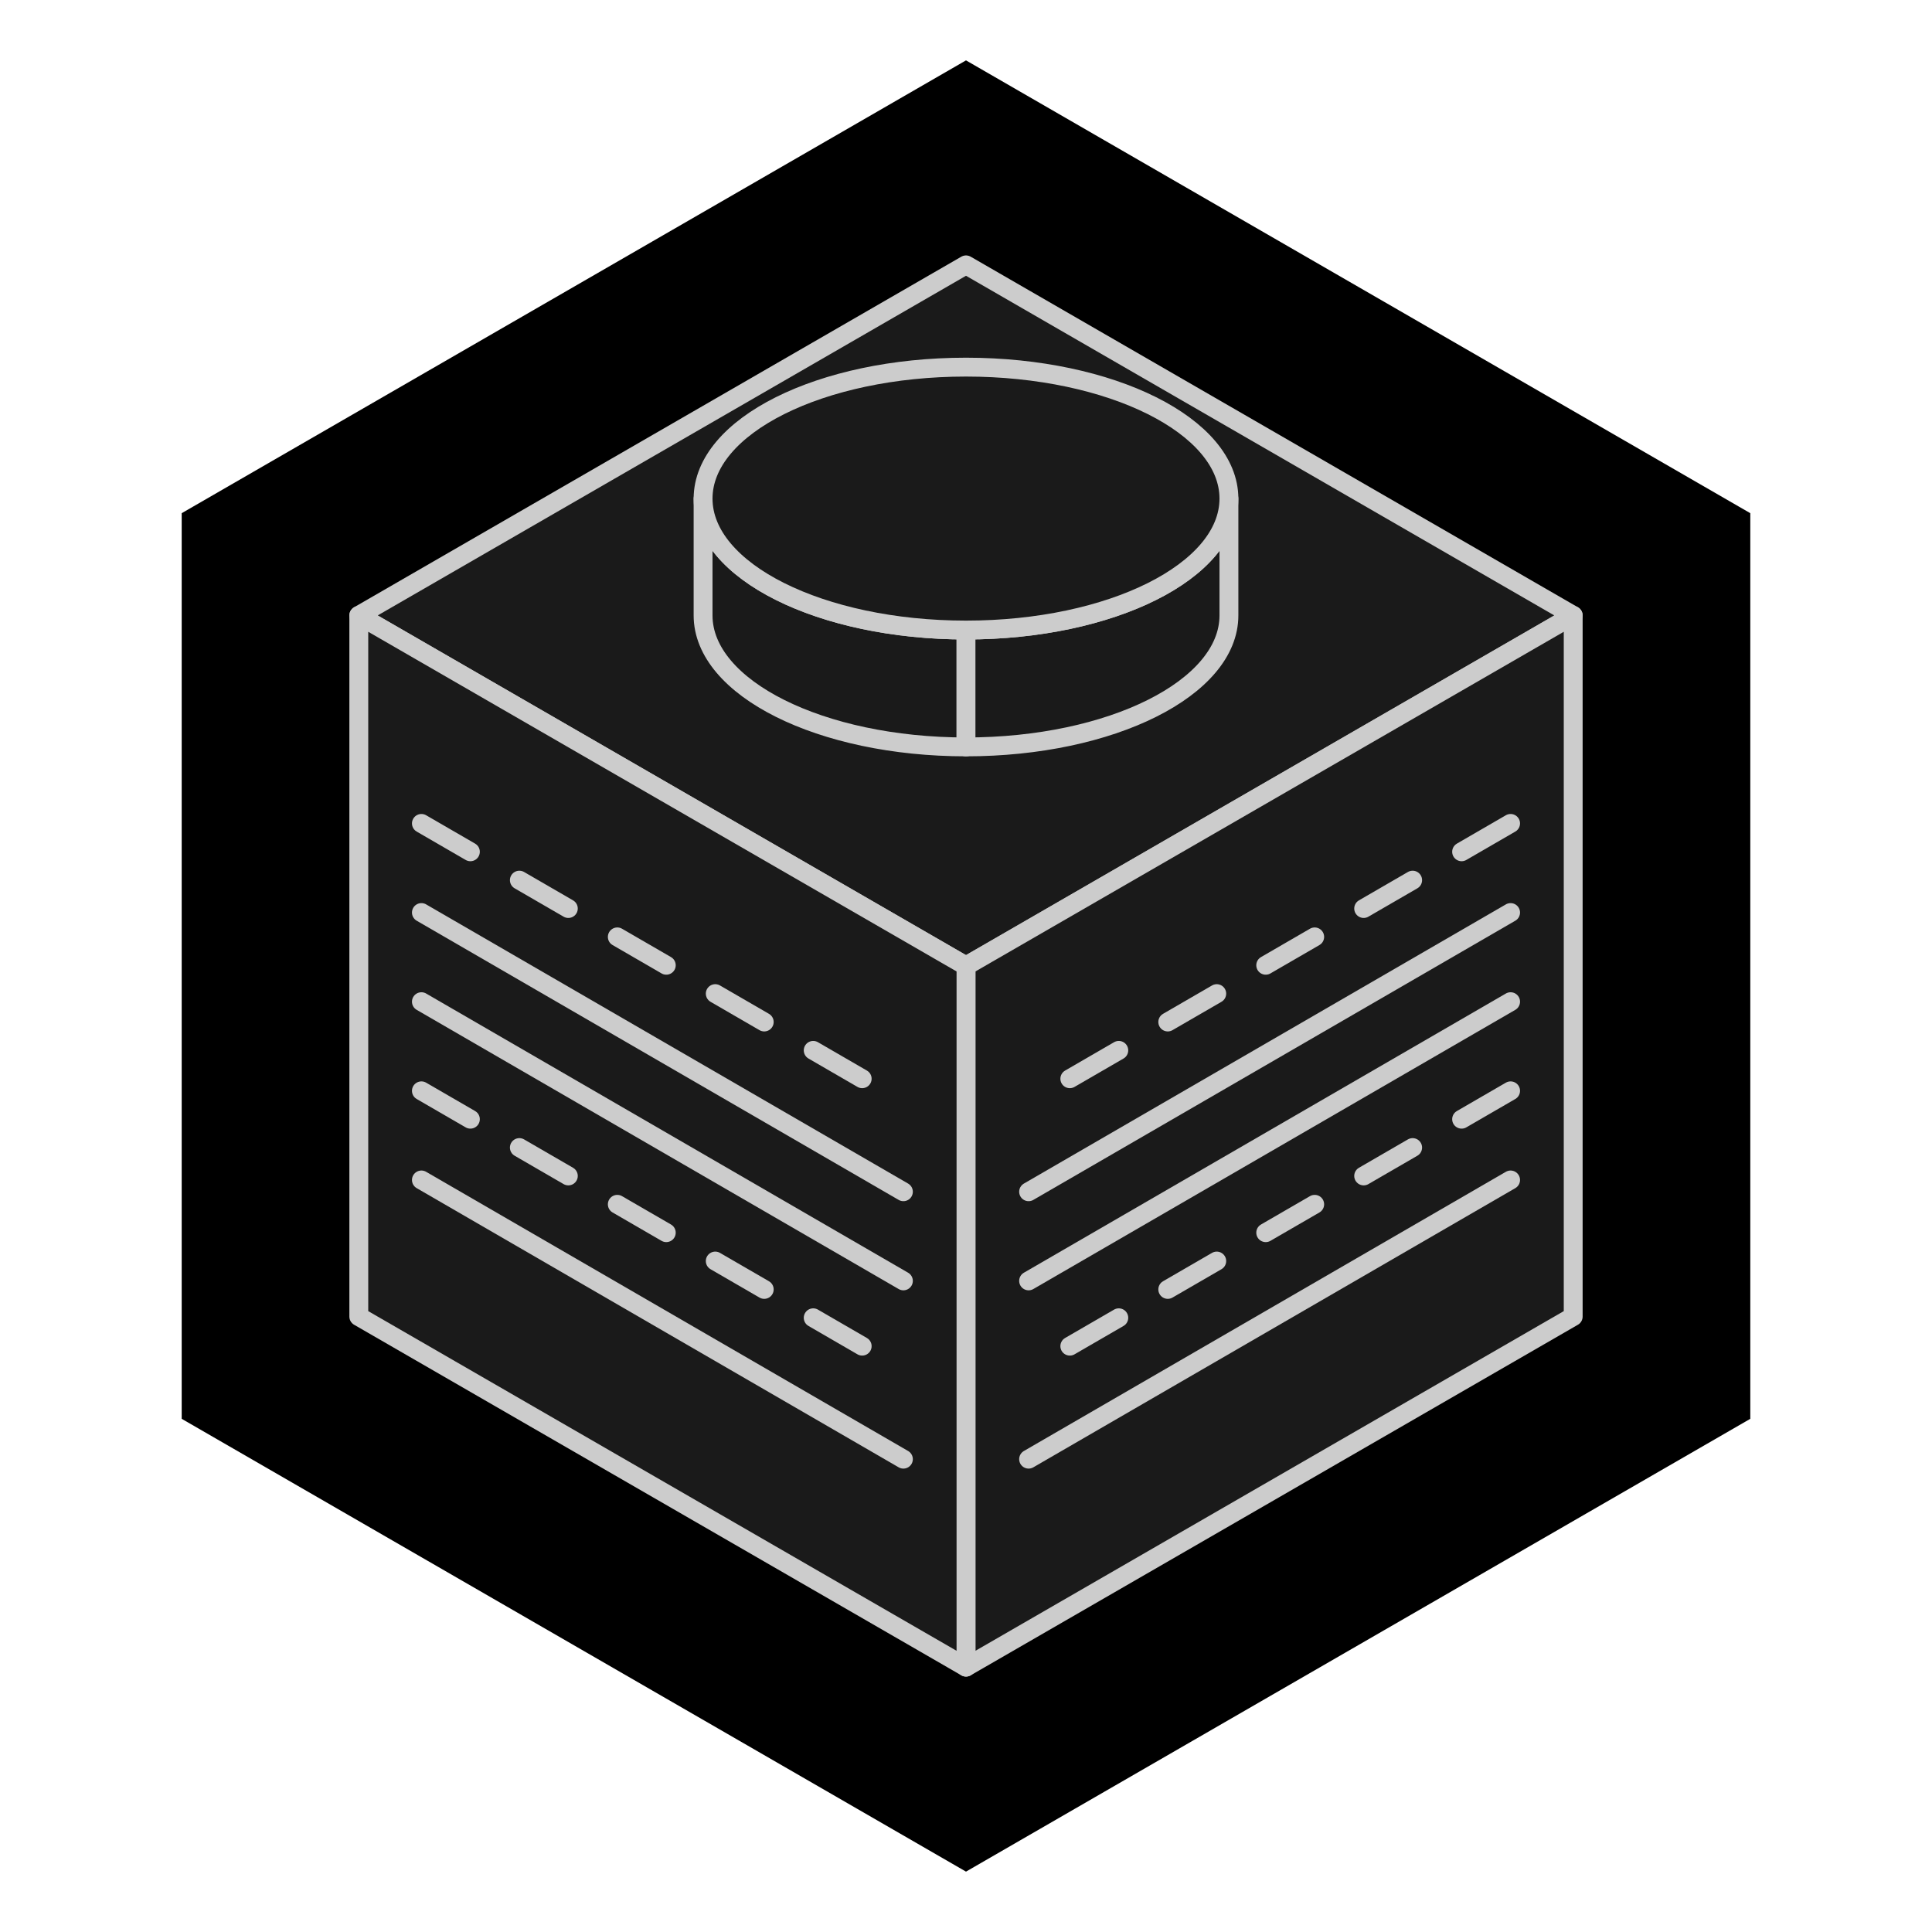
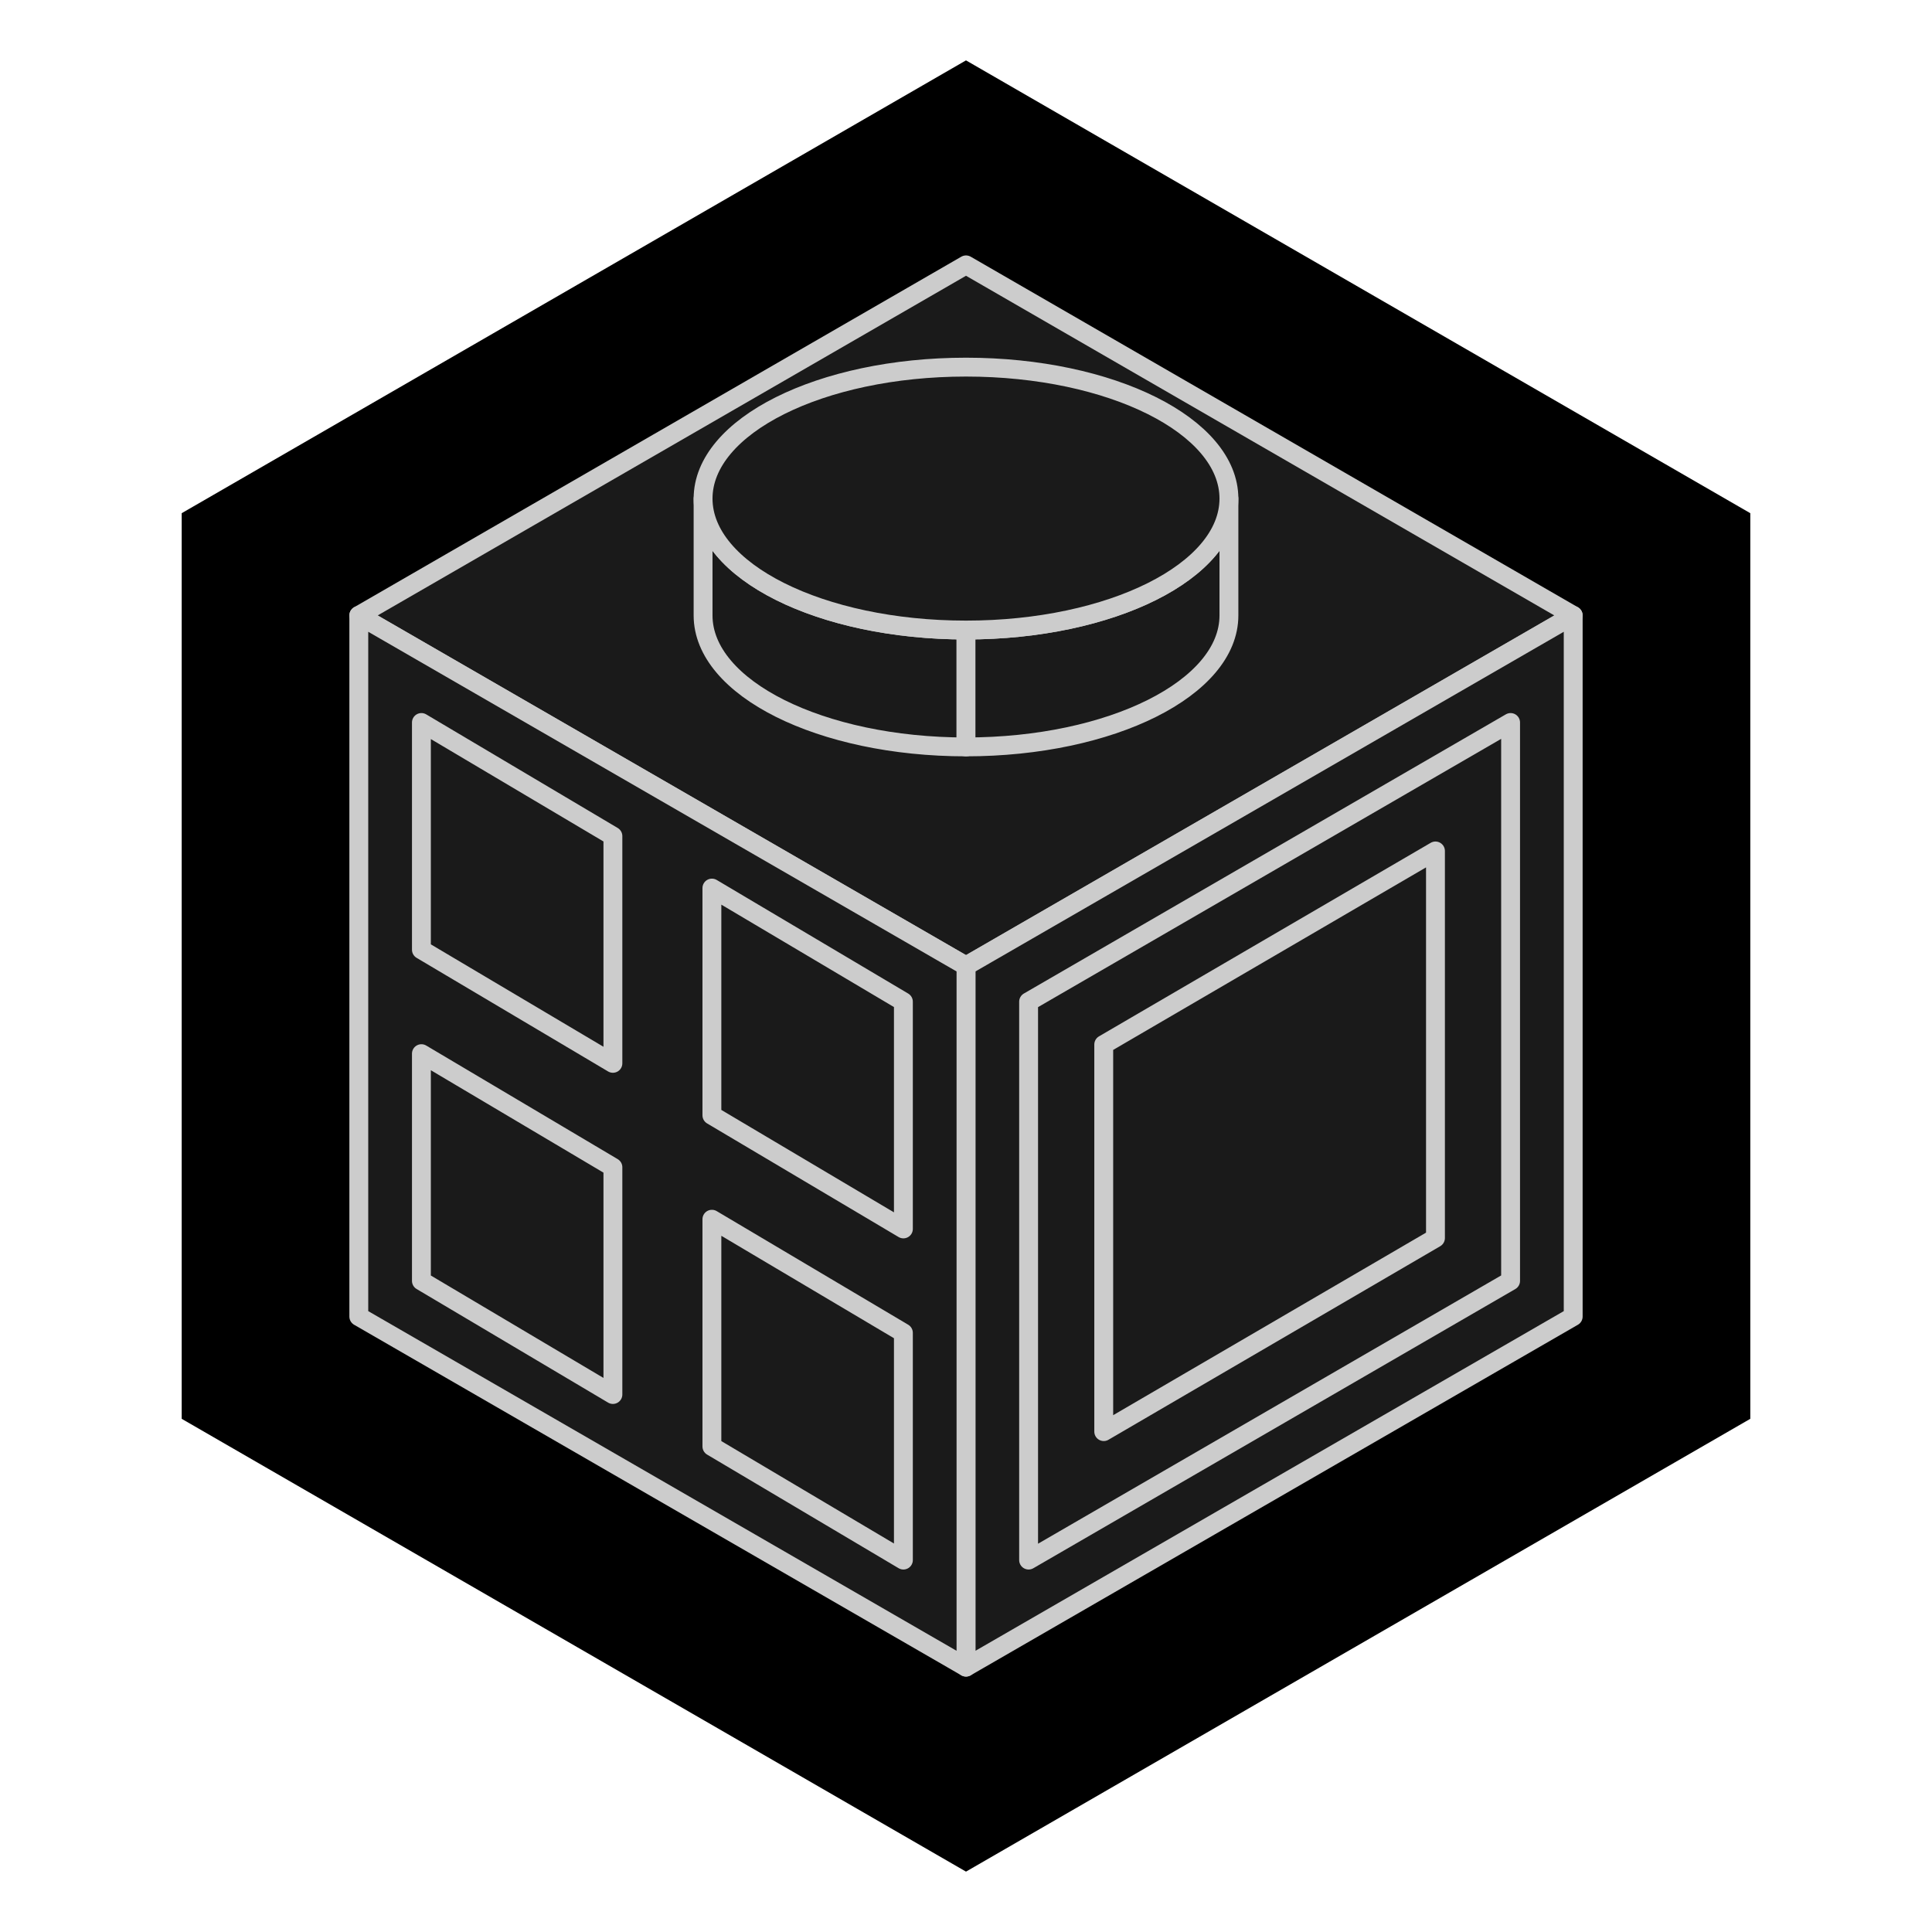
<svg xmlns="http://www.w3.org/2000/svg" width="1024" height="1024" viewBox="0 0 270.933 270.933" version="1.1" id="svg8">
  <defs id="defs2" />
  <g id="layer1" transform="translate(0,-161.5333)">
-     <g id="g1">
+     <g id="g10">
      <path style="fill:#000000;fill-opacity:1;stroke-width:0.517;stroke-dasharray:none" id="path3822" d="m 67.733,163.65 56.826,32.808 0,65.617 -56.826,32.808 -56.826,-32.808 2e-6,-65.617 z" transform="matrix(1.935484,0,0,1.935484,4.369903,-146.7419)" />
-       <path style="fill:#1a1a1a;fill-opacity:1;stroke:#cccccc;stroke-width:2.646;stroke-linecap:round;stroke-linejoin:round;stroke-dasharray:none" d="m 135.467,198.677 -85.15,49.161 85.15,49.161 85.15,-49.161 z" id="path3824" />
-       <path style="fill:#1a1a1a;fill-opacity:1;stroke:#cccccc;stroke-width:2.646;stroke-linecap:round;stroke-linejoin:round;stroke-dasharray:none" d="m 220.617,247.839 -85.15,49.161 v 98.323 l 85.15,-49.161 z" id="path3834" />
-       <path style="fill:#1a1a1a;fill-opacity:1;stroke:#cccccc;stroke-width:2.646;stroke-linecap:round;stroke-linejoin:round;stroke-dasharray:none" d="M 135.467,297 50.317,247.839 v 98.323 l 85.15,49.161 z" id="path3837" />
-       <path id="path3876" style="fill:#1a1a1a;fill-opacity:1;stroke:#cccccc;stroke-width:2.646;stroke-linecap:round;stroke-linejoin:round;stroke-dasharray:none" d="M 135.467 249.887 A 36.871 18.435 0 0 1 98.596 231.464 L 98.596 247.839 A 36.871 18.435 0 0 0 135.467 266.274 L 135.467 249.887 z " />
-       <path id="ellipse3866" style="fill:#1a1a1a;fill-opacity:1;stroke:#cccccc;stroke-width:2.646;stroke-linecap:round;stroke-linejoin:round;stroke-dasharray:none" d="M 135.467 249.887 L 135.467 266.274 A 36.871 18.435 0 0 0 172.338 247.839 L 172.338 231.452 A 36.871 18.435 0 0 1 135.467 249.887 z " />
-       <ellipse style="fill:#1a1a1a;fill-opacity:1;stroke:#cccccc;stroke-width:2.646;stroke-linecap:round;stroke-linejoin:round;stroke-dasharray:none" id="ellipse3868" cx="135.467" cy="231.452" rx="36.871" ry="18.435" />
-       <path style="fill:#000000;stroke:#cccccc;stroke-width:2.646;stroke-linecap:round;stroke-linejoin:round;stroke-dasharray:none" d="m 211.837,289.504 -67.591,39.153" id="path11" />
-       <path style="fill:#000000;stroke:#cccccc;stroke-width:2.646;stroke-linecap:round;stroke-linejoin:round;stroke-dasharray:7.937, 7.937;stroke-dashoffset:0" d="m 211.837,277.004 -67.591,39.153" id="path12" />
-       <path style="fill:#000000;stroke:#cccccc;stroke-width:2.646;stroke-linecap:round;stroke-linejoin:round;stroke-dasharray:none" d="M 211.837,327.005 144.246,366.158" id="path15" />
-       <path style="fill:#000000;stroke:#cccccc;stroke-width:2.646;stroke-linecap:round;stroke-linejoin:round;stroke-dasharray:7.937, 7.937;stroke-dashoffset:0" d="m 211.837,314.505 -67.591,39.153" id="path16" />
-       <path style="fill:#000000;stroke:#cccccc;stroke-width:2.646;stroke-linecap:round;stroke-linejoin:round;stroke-dasharray:none" d="m 211.837,302.004 -67.591,39.153" id="path17" />
-       <path style="fill:#000000;stroke:#cccccc;stroke-width:2.646;stroke-linecap:round;stroke-linejoin:round;stroke-dasharray:none" d="m 59.096,289.504 67.591,39.153" id="path26" />
-       <path style="fill:#000000;stroke:#cccccc;stroke-width:2.646;stroke-linecap:round;stroke-linejoin:round;stroke-dasharray:7.937, 7.937;stroke-dashoffset:0" d="m 59.096,277.004 67.591,39.153" id="path27" />
-       <path style="fill:#000000;stroke:#cccccc;stroke-width:2.646;stroke-linecap:round;stroke-linejoin:round;stroke-dasharray:none" d="m 59.096,327.005 67.591,39.153" id="path28" />
-       <path style="fill:#000000;stroke:#cccccc;stroke-width:2.646;stroke-linecap:round;stroke-linejoin:round;stroke-dasharray:7.937, 7.937;stroke-dashoffset:0" d="m 59.096,314.505 67.591,39.153" id="path29" />
-       <path style="fill:#000000;stroke:#cccccc;stroke-width:2.646;stroke-linecap:round;stroke-linejoin:round;stroke-dasharray:none" d="m 59.096,302.004 67.591,39.153" id="path30" />
+       <g id="g9">
+         <path style="fill:#1a1a1a;fill-opacity:1;stroke:#cccccc;stroke-width:2.646;stroke-linecap:round;stroke-linejoin:round;stroke-dasharray:none" d="m 135.467,198.677 -85.15,49.161 85.15,49.161 85.15,-49.161 z" id="path3824" />
+         <path style="fill:#1a1a1a;fill-opacity:1;stroke:#cccccc;stroke-width:2.646;stroke-linecap:round;stroke-linejoin:round;stroke-dasharray:none" d="m 220.617,247.839 -85.15,49.161 v 98.323 l 85.15,-49.161 z" id="path3834" />
+         <path style="fill:#1a1a1a;fill-opacity:1;stroke:#cccccc;stroke-width:2.646;stroke-linecap:round;stroke-linejoin:round;stroke-dasharray:none" d="M 135.467,297 50.317,247.839 v 98.323 l 85.15,49.161 z" id="path3837" />
+         <path id="path3876" style="fill:#1a1a1a;fill-opacity:1;stroke:#cccccc;stroke-width:2.646;stroke-linecap:round;stroke-linejoin:round;stroke-dasharray:none" d="M 135.467,249.887 A 36.871,18.435 0 0 1 98.596,231.464 v 16.375 a 36.871,18.435 0 0 0 36.871,18.436 z" />
+         <path id="ellipse3866" style="fill:#1a1a1a;fill-opacity:1;stroke:#cccccc;stroke-width:2.646;stroke-linecap:round;stroke-linejoin:round;stroke-dasharray:none" d="m 135.467,249.887 v 16.387 a 36.871,18.435 0 0 0 36.871,-18.436 v -16.387 a 36.871,18.435 0 0 1 -36.871,18.436 z" />
+         <ellipse style="fill:#1a1a1a;fill-opacity:1;stroke:#cccccc;stroke-width:2.646;stroke-linecap:round;stroke-linejoin:round;stroke-dasharray:none" id="ellipse3868" cx="135.467" cy="231.452" rx="36.871" ry="18.435" />
+         <path style="fill:#1a1a1a;fill-opacity:1;stroke:#cccccc;stroke-width:2.646;stroke-linecap:round;stroke-linejoin:round;stroke-dasharray:none" d="m 211.837,262.852 -67.591,39.153 v 78.305 l 67.591,-39.153 z" id="path1" />
+         <path style="fill:#1a1a1a;fill-opacity:1;stroke:#cccccc;stroke-width:2.646;stroke-linecap:round;stroke-linejoin:round;stroke-dasharray:none" d="m 201.302,280.867 -46.52,27.142 v 54.285 l 46.52,-27.142 z" id="path3" />
+         <path style="fill:#1a1a1a;fill-opacity:1;stroke:#cccccc;stroke-width:2.646;stroke-linecap:round;stroke-linejoin:round;stroke-dasharray:none" d="M 85.95,278.784 59.096,262.852 v 31.865 l 26.854,15.933 z" id="path6" />
+         <path style="fill:#1a1a1a;fill-opacity:1;stroke:#cccccc;stroke-width:2.646;stroke-linecap:round;stroke-linejoin:round;stroke-dasharray:none" d="M 126.687,302.004 99.833,286.072 v 31.865 l 26.854,15.933 z" id="path7" />
+         <path style="fill:#1a1a1a;fill-opacity:1;stroke:#cccccc;stroke-width:2.646;stroke-linecap:round;stroke-linejoin:round;stroke-dasharray:none" d="M 126.687,348.444 99.833,332.512 v 31.865 l 26.854,15.933 z" id="path8" />
+         <path style="fill:#1a1a1a;fill-opacity:1;stroke:#cccccc;stroke-width:2.646;stroke-linecap:round;stroke-linejoin:round;stroke-dasharray:none" d="M 85.95,325.224 59.096,309.292 v 31.865 l 26.854,15.933 z" id="path9" />
+       </g>
    </g>
  </g>
</svg>
